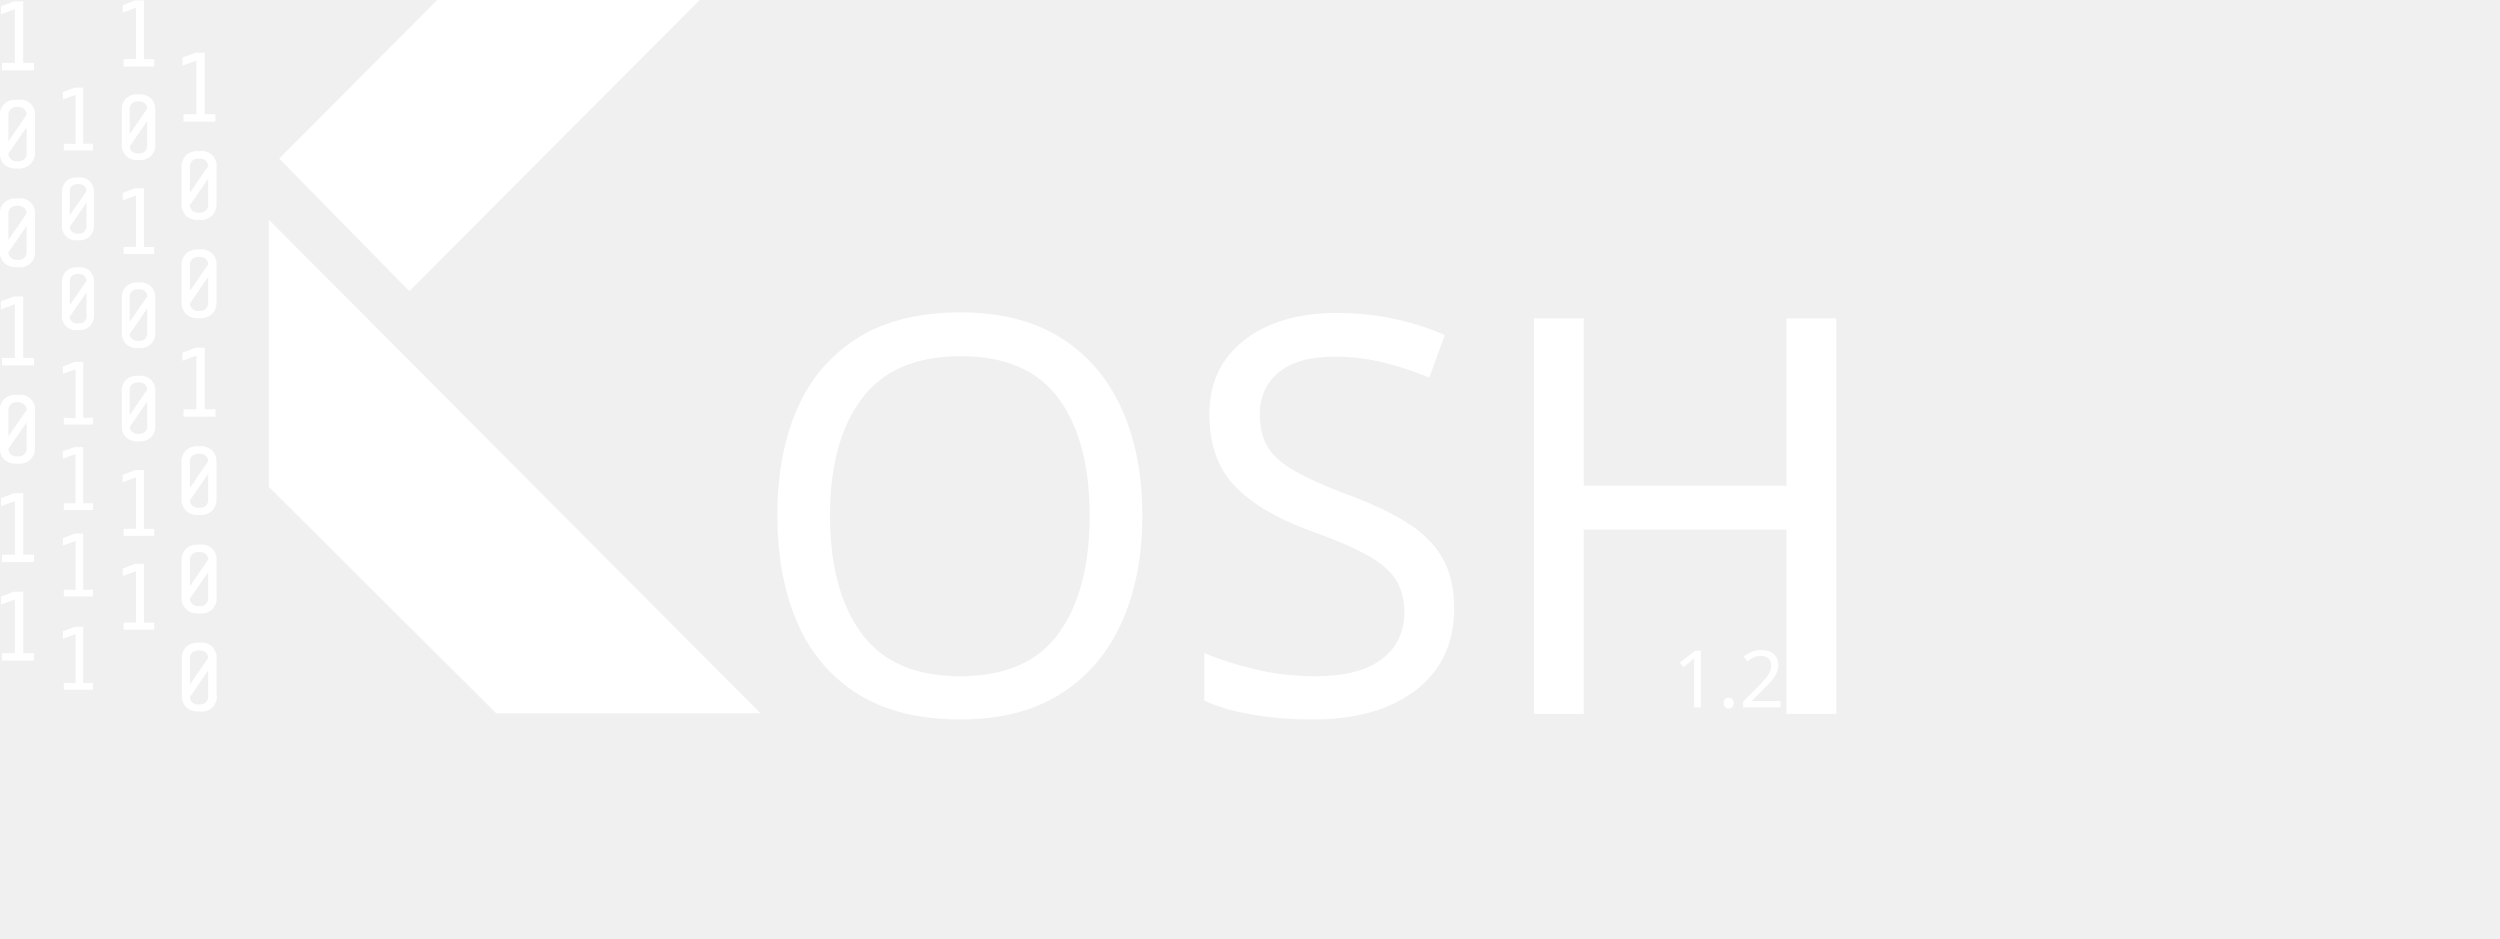
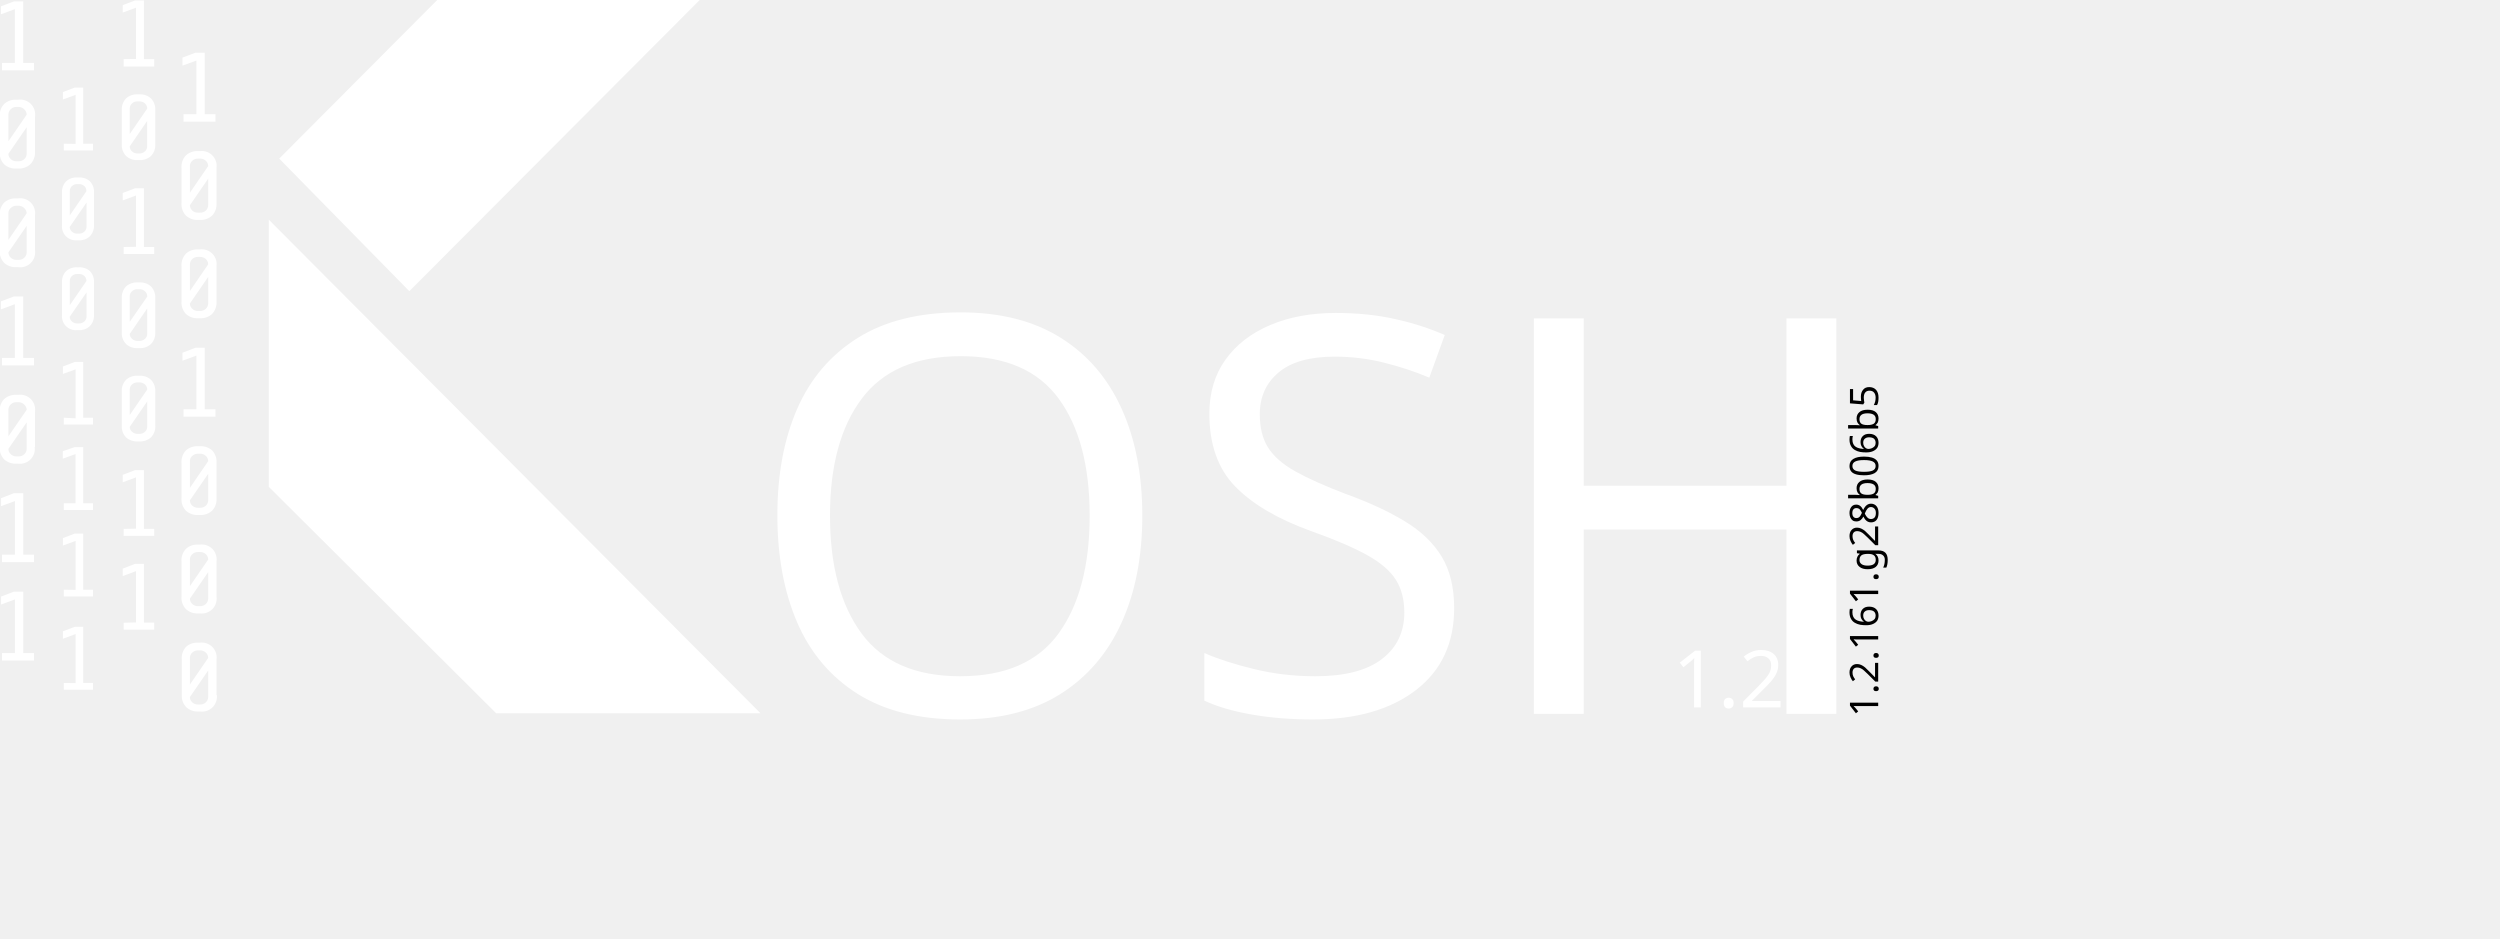
<svg xmlns="http://www.w3.org/2000/svg" id="Layer_1" data-name="Layer 1" viewBox="0 0 336.22 126.28" version="1.1">
  <defs id="defs5409">
    <style id="style5407">.cls-1{font-size:74.49px;font-family:BrandonGrotesque-Medium, Brandon Grotesque;font-weight:500;}.cls-1,.cls-2{fill:#fff;}</style>
  </defs>
  <text class="cls-1" transform="translate(100 96.01)" id="text5411">OSH</text>
  <polygon class="cls-2" points="55.05 39.16 94.1 0 58.8 0 37.55 21.33 55.05 39.16" id="polygon5419" />
  <polygon class="cls-2" points="36.15 29.54 36.15 65.47 66.73 95.93 102.28 95.93 36.15 29.54" id="polygon5421" />
  <path class="cls-2" d="M74.82,475.78v1h4.3v-1H77.67v-8.27H76.42l-1.74.66v1.07l1.87-.69v7.23Z" transform="translate(-74.55 -467.32)" id="path5423" />
  <path class="cls-2" d="M79.26,487.74V483A2,2,0,0,0,77,480.73h-.27a2.24,2.24,0,0,0-1.62.57,2.21,2.21,0,0,0-.6,1.68v4.76a2.23,2.23,0,0,0,.6,1.68,2.29,2.29,0,0,0,1.62.57H77a2.26,2.26,0,0,0,1.62-.57A2.23,2.23,0,0,0,79.26,487.74Zm-1.12-5-2.46,3.58v-3.58A1,1,0,0,1,76,482a1.07,1.07,0,0,1,.78-.3H77a1.09,1.09,0,0,1,.79.3A1,1,0,0,1,78.14,482.73ZM75.68,488l2.46-3.57V488a1,1,0,0,1-.31.71,1.09,1.09,0,0,1-.79.3h-.27a1.07,1.07,0,0,1-.78-.3A.93.93,0,0,1,75.68,488Z" transform="translate(-74.55 -467.32)" id="path5425" />
  <path class="cls-2" d="M79.26,501v-4.76A2,2,0,0,0,77,494h-.27a2.24,2.24,0,0,0-1.62.57,2.21,2.21,0,0,0-.6,1.68V501a2.2,2.2,0,0,0,.6,1.67,2.25,2.25,0,0,0,1.62.58H77A2,2,0,0,0,79.26,501Zm-1.12-5-2.46,3.58V496a.93.93,0,0,1,.31-.71,1.07,1.07,0,0,1,.78-.3H77a1.09,1.09,0,0,1,.79.3A1,1,0,0,1,78.14,496Zm-2.46,5.26,2.46-3.57v3.57a1,1,0,0,1-.31.71,1.09,1.09,0,0,1-.79.3h-.27a1.07,1.07,0,0,1-.78-.3A1,1,0,0,1,75.68,501.22Z" transform="translate(-74.55 -467.32)" id="path5427" />
  <path class="cls-2" d="M74.82,515.46v1h4.3v-1H77.67v-8.27H76.42l-1.74.66v1.07l1.87-.69v7.23Z" transform="translate(-74.55 -467.32)" id="path5429" />
  <path class="cls-2" d="M79.26,527.43v-4.76A2,2,0,0,0,77,520.42h-.27a2.24,2.24,0,0,0-1.62.57,2.21,2.21,0,0,0-.6,1.68v4.76a2.2,2.2,0,0,0,.6,1.67,2.25,2.25,0,0,0,1.62.58H77a2,2,0,0,0,2.22-2.25Zm-1.12-5L75.68,526v-3.58a1,1,0,0,1,.31-.71,1.07,1.07,0,0,1,.78-.3H77a1.09,1.09,0,0,1,.79.3A1,1,0,0,1,78.14,522.42Zm-2.46,5.26,2.46-3.57v3.57a1,1,0,0,1-.31.71,1.09,1.09,0,0,1-.79.3h-.27a1.07,1.07,0,0,1-.78-.3A.93.93,0,0,1,75.68,527.68Z" transform="translate(-74.55 -467.32)" id="path5431" />
  <path class="cls-2" d="M74.82,541.92v1h4.3v-1H77.68v-8.27H76.42l-1.73.67v1.07l1.87-.69v7.22Z" transform="translate(-74.55 -467.32)" id="path5433" />
  <path class="cls-2" d="M74.82,555.15v1h4.3v-1H77.68v-8.26H76.42l-1.73.66v1.07l1.87-.69v7.22Z" transform="translate(-74.55 -467.32)" id="path5435" />
  <path class="cls-2" d="M99.23,482.68v1h4.3v-1h-1.45v-8.27h-1.25l-1.74.66v1.08l1.87-.69v7.22Z" transform="translate(-74.55 -467.32)" id="path5437" />
  <path class="cls-2" d="M103.67,494.65v-4.76a2,2,0,0,0-2.22-2.25h-.27a2.24,2.24,0,0,0-1.62.57,2.21,2.21,0,0,0-.6,1.68v4.76a2.2,2.2,0,0,0,.6,1.67,2.28,2.28,0,0,0,1.62.58h.27a2.26,2.26,0,0,0,1.62-.58A2.2,2.2,0,0,0,103.67,494.65Zm-1.12-5-2.46,3.59v-3.59a.93.93,0,0,1,.31-.7,1.07,1.07,0,0,1,.78-.3h.27a1.09,1.09,0,0,1,.79.3A1,1,0,0,1,102.55,489.63Zm-2.46,5.27,2.46-3.57v3.57a1,1,0,0,1-.31.71,1.09,1.09,0,0,1-.79.29h-.27a1.06,1.06,0,0,1-.78-.29A1,1,0,0,1,100.09,494.9Z" transform="translate(-74.55 -467.32)" id="path5439" />
  <path class="cls-2" d="M103.67,507.87v-4.76a2,2,0,0,0-2.22-2.25h-.27a2.24,2.24,0,0,0-1.62.57,2.21,2.21,0,0,0-.6,1.68v4.76a2.23,2.23,0,0,0,.6,1.68,2.27,2.27,0,0,0,1.62.57h.27a2.26,2.26,0,0,0,1.62-.57A2.23,2.23,0,0,0,103.67,507.87Zm-1.12-5-2.46,3.59v-3.59a1,1,0,0,1,.31-.71,1.11,1.11,0,0,1,.78-.29h.27a1.13,1.13,0,0,1,.79.29A1,1,0,0,1,102.55,502.86Zm-2.46,5.27,2.46-3.58v3.58a1,1,0,0,1-.31.7,1.09,1.09,0,0,1-.79.3h-.27a1.07,1.07,0,0,1-.78-.3A.91.91,0,0,1,100.09,508.13Z" transform="translate(-74.55 -467.32)" id="path5441" />
  <path class="cls-2" d="M99.23,522.36v1h4.3v-1h-1.45v-8.27h-1.25l-1.74.67v1.07l1.87-.69v7.22Z" transform="translate(-74.55 -467.32)" id="path5443" />
  <path class="cls-2" d="M103.67,534.34v-4.77a2.24,2.24,0,0,0-.59-1.68,2.3,2.3,0,0,0-1.63-.56h-.27a2.28,2.28,0,0,0-1.62.56,2.21,2.21,0,0,0-.6,1.68v4.77a2.2,2.2,0,0,0,.6,1.67,2.27,2.27,0,0,0,1.62.57h.27a2.26,2.26,0,0,0,1.62-.57A2.2,2.2,0,0,0,103.67,534.34Zm-1.12-5-2.46,3.59v-3.59a.91.91,0,0,1,.31-.7,1.07,1.07,0,0,1,.78-.3h.27a1.09,1.09,0,0,1,.79.3A1,1,0,0,1,102.55,529.32Zm-2.46,5.27,2.46-3.57v3.57a1,1,0,0,1-.31.71,1.13,1.13,0,0,1-.79.29h-.27a1.11,1.11,0,0,1-.78-.29A1,1,0,0,1,100.09,534.59Z" transform="translate(-74.55 -467.32)" id="path5445" />
  <path class="cls-2" d="M103.67,547.57v-4.76a2,2,0,0,0-2.22-2.25h-.27a2.24,2.24,0,0,0-1.62.57,2.21,2.21,0,0,0-.6,1.68v4.76a2.2,2.2,0,0,0,.6,1.67,2.23,2.23,0,0,0,1.62.58h.27a2,2,0,0,0,2.22-2.25Zm-1.12-5-2.46,3.58v-3.58a.93.93,0,0,1,.31-.71,1.07,1.07,0,0,1,.78-.3h.27a1.09,1.09,0,0,1,.79.3A1,1,0,0,1,102.55,542.56Zm-2.46,5.26,2.46-3.57v3.57a1,1,0,0,1-.31.71,1.09,1.09,0,0,1-.79.3h-.27a1.07,1.07,0,0,1-.78-.3A1,1,0,0,1,100.09,547.82Z" transform="translate(-74.55 -467.32)" id="path5447" />
  <path class="cls-2" d="M103.67,560.8V556a2,2,0,0,0-2.22-2.25h-.27a2.24,2.24,0,0,0-1.62.57A2.21,2.21,0,0,0,99,556v4.76a2.2,2.2,0,0,0,.6,1.67,2.23,2.23,0,0,0,1.62.58h.27a2,2,0,0,0,2.22-2.25Zm-1.12-5-2.46,3.58v-3.58a.93.93,0,0,1,.31-.71,1.07,1.07,0,0,1,.78-.3h.27a1.09,1.09,0,0,1,.79.3A1,1,0,0,1,102.55,555.79Zm-2.46,5.26,2.46-3.57v3.57a1,1,0,0,1-.31.71,1.09,1.09,0,0,1-.79.3h-.27a1.07,1.07,0,0,1-.78-.3A.93.93,0,0,1,100.09,561.05Z" transform="translate(-74.55 -467.32)" id="path5449" />
  <path class="cls-2" d="M91.18,475.27v1h4.11v-1H93.91v-7.89h-1.2l-1.65.63v1l1.78-.66v6.9Z" transform="translate(-74.55 -467.32)" id="path5451" />
  <path class="cls-2" d="M95.43,486.71v-4.55a2.1,2.1,0,0,0-.57-1.6,2.13,2.13,0,0,0-1.55-.55h-.26a2.13,2.13,0,0,0-1.55.55,2.1,2.1,0,0,0-.57,1.6v4.55a2.06,2.06,0,0,0,.58,1.59,2.12,2.12,0,0,0,1.54.55h.26a2.12,2.12,0,0,0,1.54-.55A2.06,2.06,0,0,0,95.43,486.71Zm-1.08-4.79L92,485.34v-3.42a.9.9,0,0,1,.29-.68,1,1,0,0,1,.75-.28h.26a1,1,0,0,1,.75.28A.9.9,0,0,1,94.35,481.92ZM92,487l2.34-3.41V487a.88.88,0,0,1-.29.67,1.05,1.05,0,0,1-.75.29h-.26a1.05,1.05,0,0,1-.75-.29A.88.88,0,0,1,92,487Z" transform="translate(-74.55 -467.32)" id="path5453" />
  <path class="cls-2" d="M91.18,500.54v.94h4.11v-.94H93.91v-7.9h-1.2l-1.65.63v1l1.78-.66v6.9Z" transform="translate(-74.55 -467.32)" id="path5455" />
  <path class="cls-2" d="M95.43,512v-4.55a2.14,2.14,0,0,0-.57-1.61,2.17,2.17,0,0,0-1.55-.54h-.26a2.17,2.17,0,0,0-1.55.54,2.14,2.14,0,0,0-.57,1.61V512a2.06,2.06,0,0,0,.58,1.59,2.12,2.12,0,0,0,1.54.55h.26a2.12,2.12,0,0,0,1.54-.55A2.06,2.06,0,0,0,95.43,512Zm-1.08-4.79L92,510.6v-3.42a.9.9,0,0,1,.29-.68,1,1,0,0,1,.75-.28h.26a1,1,0,0,1,.75.28A.9.9,0,0,1,94.35,507.18Zm-2.34,5,2.34-3.41v3.41a.88.88,0,0,1-.29.67,1.05,1.05,0,0,1-.75.29h-.26a1.05,1.05,0,0,1-.75-.29A.88.88,0,0,1,92,512.21Z" transform="translate(-74.55 -467.32)" id="path5457" />
  <path class="cls-2" d="M91.18,538.45v.94h4.11v-.94H93.91v-7.9h-1.2l-1.65.63v1l1.78-.66v6.9Z" transform="translate(-74.55 -467.32)" id="path5459" />
  <path class="cls-2" d="M95.43,524.5V520a2.1,2.1,0,0,0-.57-1.6,2.13,2.13,0,0,0-1.55-.55h-.26a2.13,2.13,0,0,0-1.55.55,2.1,2.1,0,0,0-.57,1.6v4.55a2.09,2.09,0,0,0,.58,1.6,2.16,2.16,0,0,0,1.54.54h.26a2.16,2.16,0,0,0,1.54-.54A2.09,2.09,0,0,0,95.43,524.5Zm-1.08-4.79L92,523.13v-3.42a.9.9,0,0,1,.29-.68,1.09,1.09,0,0,1,.75-.28h.26a1.09,1.09,0,0,1,.75.28A.9.9,0,0,1,94.35,519.71Zm-2.34,5,2.34-3.41v3.41a.88.88,0,0,1-.29.67,1.05,1.05,0,0,1-.75.29h-.26a1.05,1.05,0,0,1-.75-.29A.88.88,0,0,1,92,524.74Z" transform="translate(-74.55 -467.32)" id="path5461" />
  <path class="cls-2" d="M91.18,551.07V552h4.11v-.95H93.91v-7.9h-1.2l-1.65.64v1l1.78-.66v6.9Z" transform="translate(-74.55 -467.32)" id="path5463" />
  <path class="cls-2" d="M83.13,486.65v.91h3.93v-.91H85.74V479.1H84.6l-1.59.6v1l1.71-.63v6.6Z" transform="translate(-74.55 -467.32)" id="path5465" />
  <path class="cls-2" d="M87.19,497.59v-4.35a2,2,0,0,0-.54-1.53,2,2,0,0,0-1.49-.52h-.24a2,2,0,0,0-1.48.52,2,2,0,0,0-.55,1.53v4.35a1.86,1.86,0,0,0,2,2.05h.24a2,2,0,0,0,1.48-.52A2,2,0,0,0,87.19,497.59Zm-1-4.58-2.25,3.27V493a.88.88,0,0,1,.28-.65,1,1,0,0,1,.72-.27h.24a1,1,0,0,1,.72.27A.89.89,0,0,1,86.17,493Zm-2.25,4.81,2.25-3.26v3.26a.89.89,0,0,1-.29.65,1,1,0,0,1-.72.27h-.24a1,1,0,0,1-.72-.27A.88.88,0,0,1,83.92,497.82Z" transform="translate(-74.55 -467.32)" id="path5467" />
  <path class="cls-2" d="M83.13,535v.91h3.93V535H85.74v-7.55H84.6L83,528v1l1.71-.62V535Z" transform="translate(-74.55 -467.32)" id="path5469" />
  <path class="cls-2" d="M83.13,559.17v.91h3.93v-.91H85.74v-7.55H84.6l-1.59.6v1l1.71-.63v6.6Z" transform="translate(-74.55 -467.32)" id="path5471" />
  <path class="cls-2" d="M83.13,523.5v.91h3.93v-.91H85.74V516H84.6l-1.59.61v1l1.71-.62v6.59Z" transform="translate(-74.55 -467.32)" id="path5473" />
  <path class="cls-2" d="M87.19,509.67v-4.35a2,2,0,0,0-.54-1.53,2,2,0,0,0-1.49-.52h-.24a2,2,0,0,0-1.48.52,2,2,0,0,0-.55,1.53v4.35a1.86,1.86,0,0,0,2,2.05h.24a2,2,0,0,0,1.48-.52A2,2,0,0,0,87.19,509.67Zm-1-4.58-2.25,3.27v-3.27a.88.88,0,0,1,.28-.65,1,1,0,0,1,.72-.27h.24a1,1,0,0,1,.72.27A.89.89,0,0,1,86.17,505.09Zm-2.25,4.81,2.25-3.26v3.26a.89.89,0,0,1-.29.65,1,1,0,0,1-.72.27h-.24a1,1,0,0,1-.72-.27A.88.88,0,0,1,83.92,509.9Z" transform="translate(-74.55 -467.32)" id="path5475" />
  <path class="cls-2" d="M83.13,546.63v.91h3.93v-.91H85.74v-7.55H84.6l-1.59.61v1l1.71-.63v6.59Z" transform="translate(-74.55 -467.32)" id="path5477" />
  <text xml:space="preserve" style="font-style:normal;font-weight:normal;font-size:40px;line-height:1.25;font-family:sans-serif;letter-spacing:0px;word-spacing:0px;fill:#d40000;fill-opacity:0;stroke:none" x="224.957" y="95.133" id="text4318">
    <tspan id="tspan4316" x="224.957" y="95.133" style="font-style:normal;font-variant:normal;font-weight:normal;font-stretch:normal;font-size:10.667px;font-family:sans-serif;-inkscape-font-specification:'sans-serif, Normal';font-variant-ligatures:normal;font-variant-caps:normal;font-variant-numeric:normal;font-feature-settings:normal;text-align:start;writing-mode:lr-tb;text-anchor:start;fill:#ffffff;fill-opacity:1">1.2</tspan>
  </text>
  <text xml:space="preserve" style="font-style:normal;font-weight:normal;font-size:40px;line-height:1.25;font-family:sans-serif;letter-spacing:0px;word-spacing:0px;fill:#000000;fill-opacity:1;stroke:none" x="-96.395" y="252.59" id="text4402" transform="rotate(-90)">
-     <tspan id="tspan4400" x="-96.395" y="252.59" style="font-style:normal;font-variant:normal;font-weight:normal;font-stretch:normal;font-size:5.333px;font-family:sans-serif;-inkscape-font-specification:'sans-serif, Normal';font-variant-ligatures:normal;font-variant-caps:normal;font-variant-numeric:normal;font-feature-settings:normal;text-align:start;writing-mode:lr-tb;text-anchor:start;fill:#000000" />
+     <tspan id="tspan4400" x="-96.395" y="252.59" style="font-style:normal;font-variant:normal;font-weight:normal;font-stretch:normal;font-size:5.333px;font-family:sans-serif;-inkscape-font-specification:'sans-serif, Normal';font-variant-ligatures:normal;font-variant-caps:normal;font-variant-numeric:normal;font-feature-settings:normal;text-align:start;writing-mode:lr-tb;text-anchor:start;fill:#000000">1.2.161.g28b06b5 </tspan>
  </text>
</svg>
